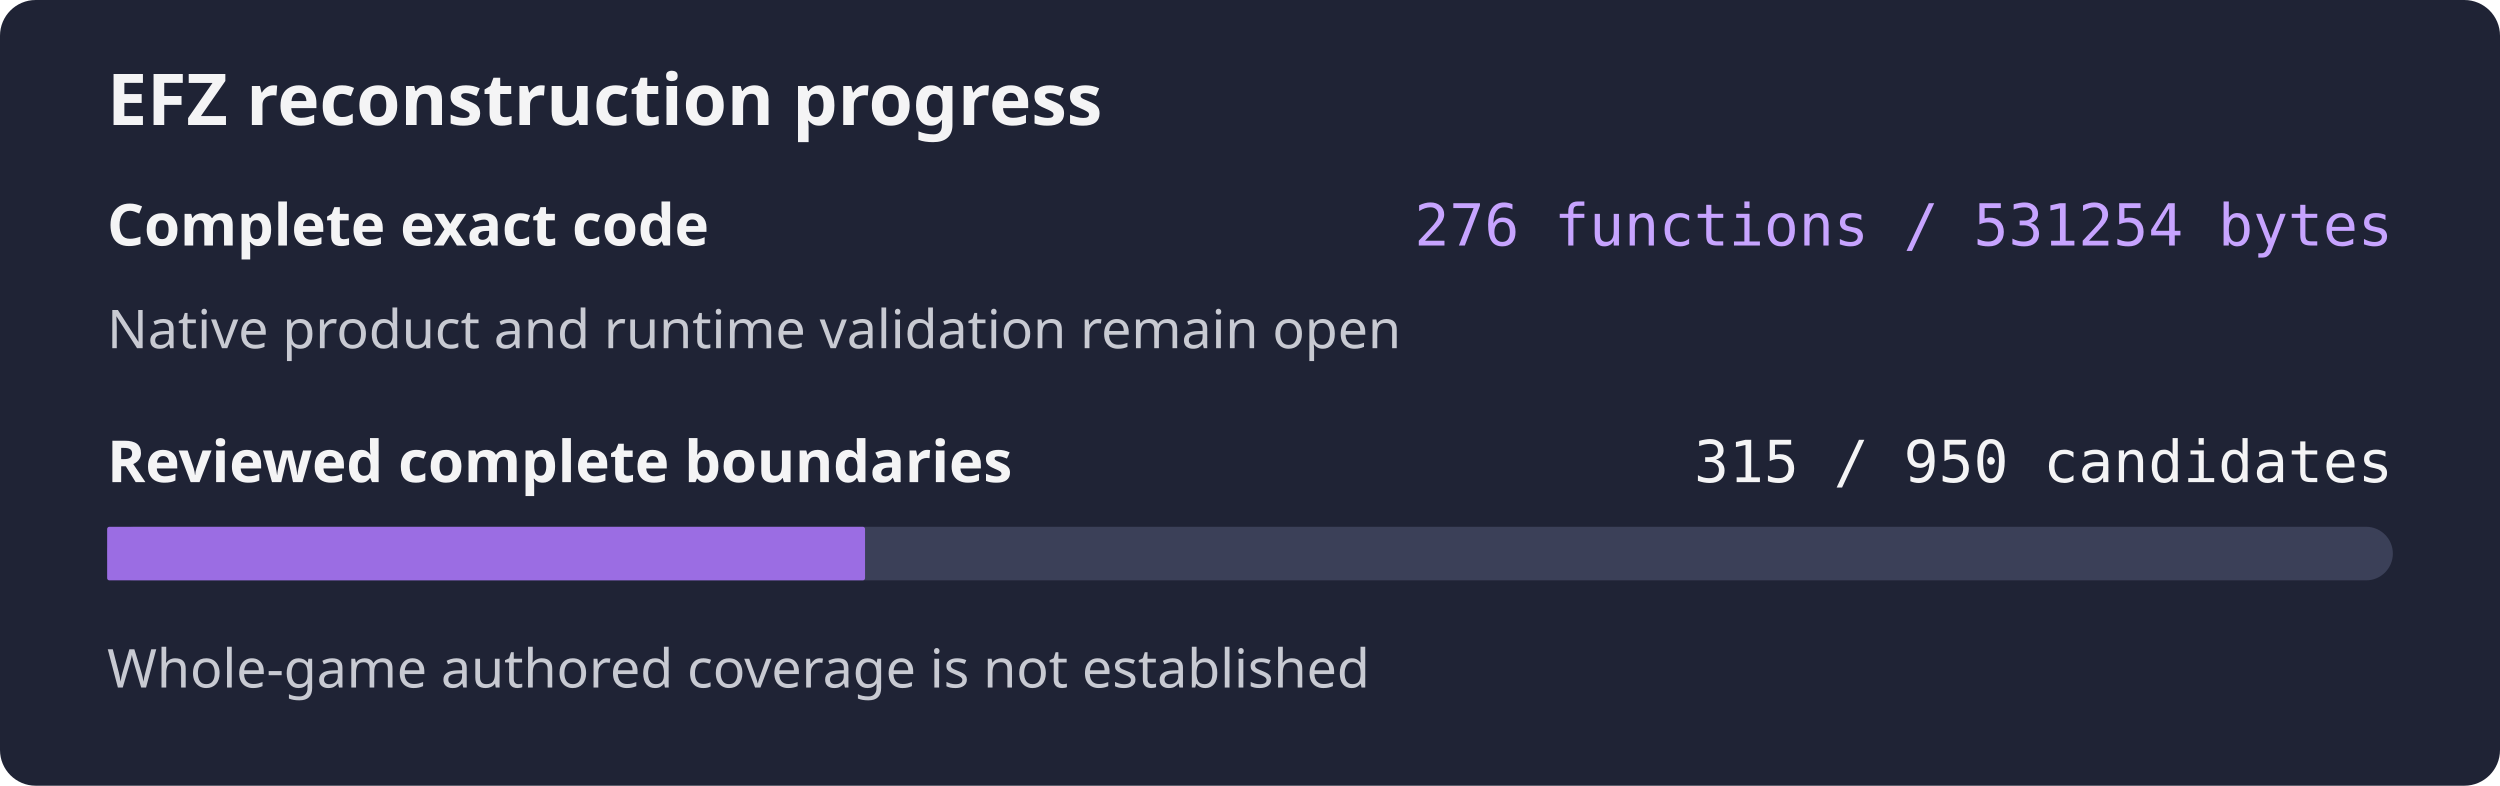
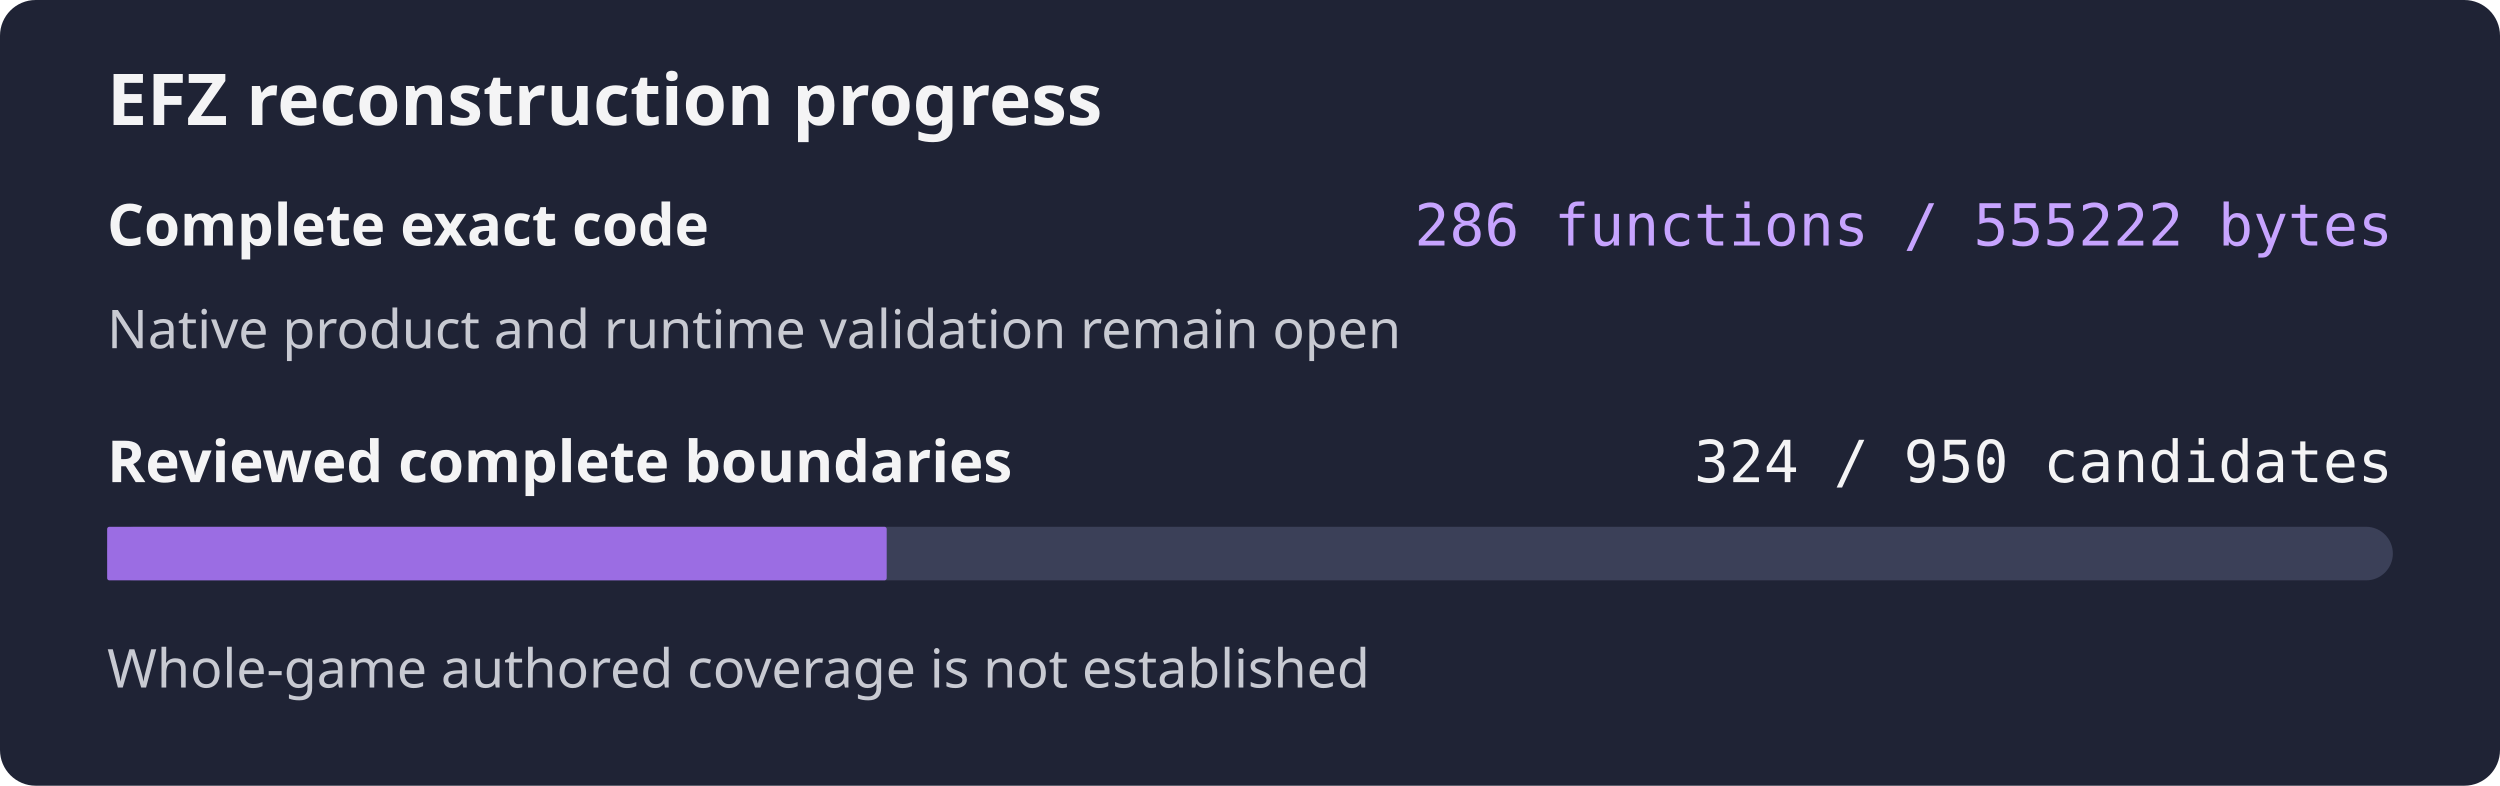
- <svg xmlns="http://www.w3.org/2000/svg" width="560" height="176" role="img" aria-label="EFZ reconstruction: 276 exact functions, 531254 exact bytes; 315 reviewed boundaries out of 950 candidates">
+ <svg xmlns="http://www.w3.org/2000/svg" width="560" height="176" role="img" aria-label="EFZ reconstruction: 286 exact functions, 555222 exact bytes; 324 reviewed boundaries out of 950 candidates">
  <rect width="560" height="176" rx="8" fill="#1f2335" />
  <text x="24" y="28" fill="#f4f4f5" font-family="sans-serif" font-size="16" font-weight="600">EFZ reconstruction progress</text>
  <text x="24" y="55" fill="#f4f4f5" font-family="sans-serif" font-size="13" font-weight="600">Complete exact code</text>
-   <text x="536" y="55" fill="#c7a4ff" text-anchor="end" font-family="monospace" font-size="13">276 functions / 531254 bytes</text>
+   <text x="536" y="55" fill="#c7a4ff" text-anchor="end" font-family="monospace" font-size="13">286 functions / 555222 bytes</text>
  <text x="24" y="78" fill="#c8cad2" font-family="sans-serif" font-size="12">Native product and runtime validation remain open</text>
  <text x="24" y="108" fill="#f4f4f5" font-family="sans-serif" font-size="13" font-weight="600">Reviewed complete boundaries</text>
-   <text x="536" y="108" fill="#f4f4f5" text-anchor="end" font-family="monospace" font-size="13">315 / 950 candidates</text>
+   <text x="536" y="108" fill="#f4f4f5" text-anchor="end" font-family="monospace" font-size="13">324 / 950 candidates</text>
  <rect x="24" y="118" width="512" height="12" rx="6" fill="#3b4058" />
-   <rect x="24" y="118" width="169.77" height="12" rx="0.5" fill="#9b6de3" />
+   <rect x="24" y="118" width="174.62" height="12" rx="0.5" fill="#9b6de3" />
  <text x="24" y="154" fill="#c8cad2" font-family="sans-serif" font-size="12">Whole-game authored coverage is not established</text>
</svg>
